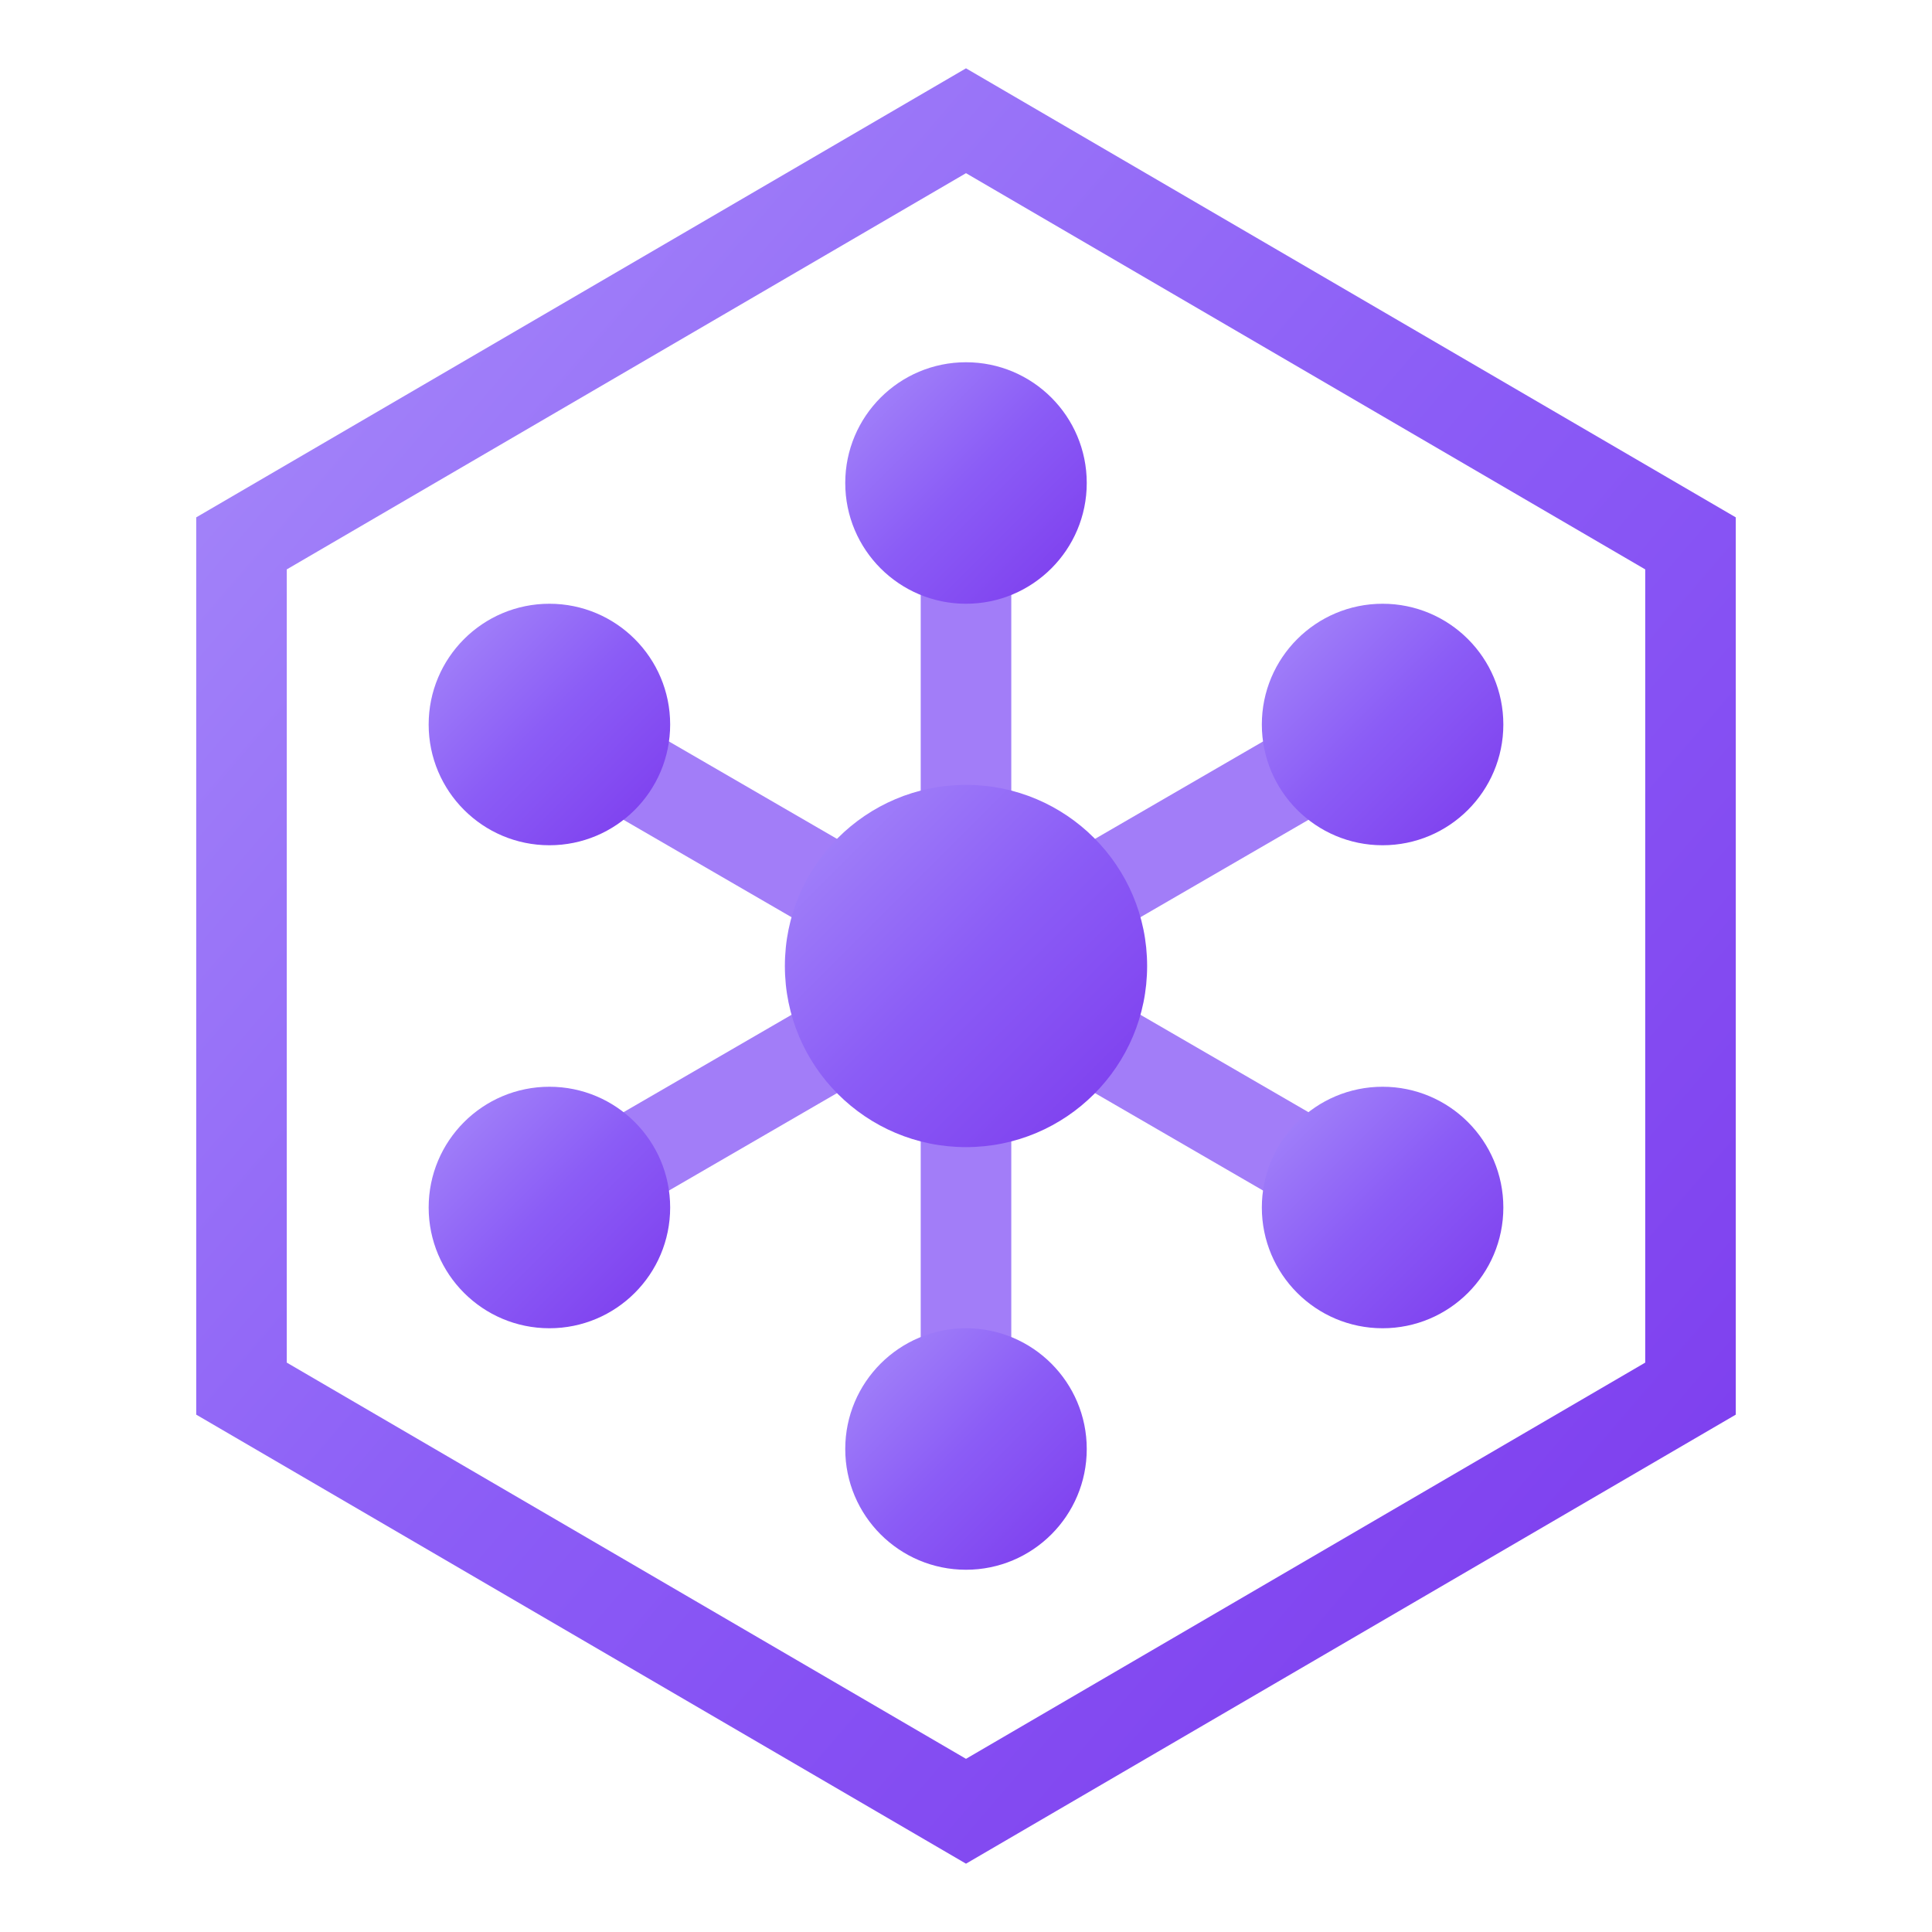
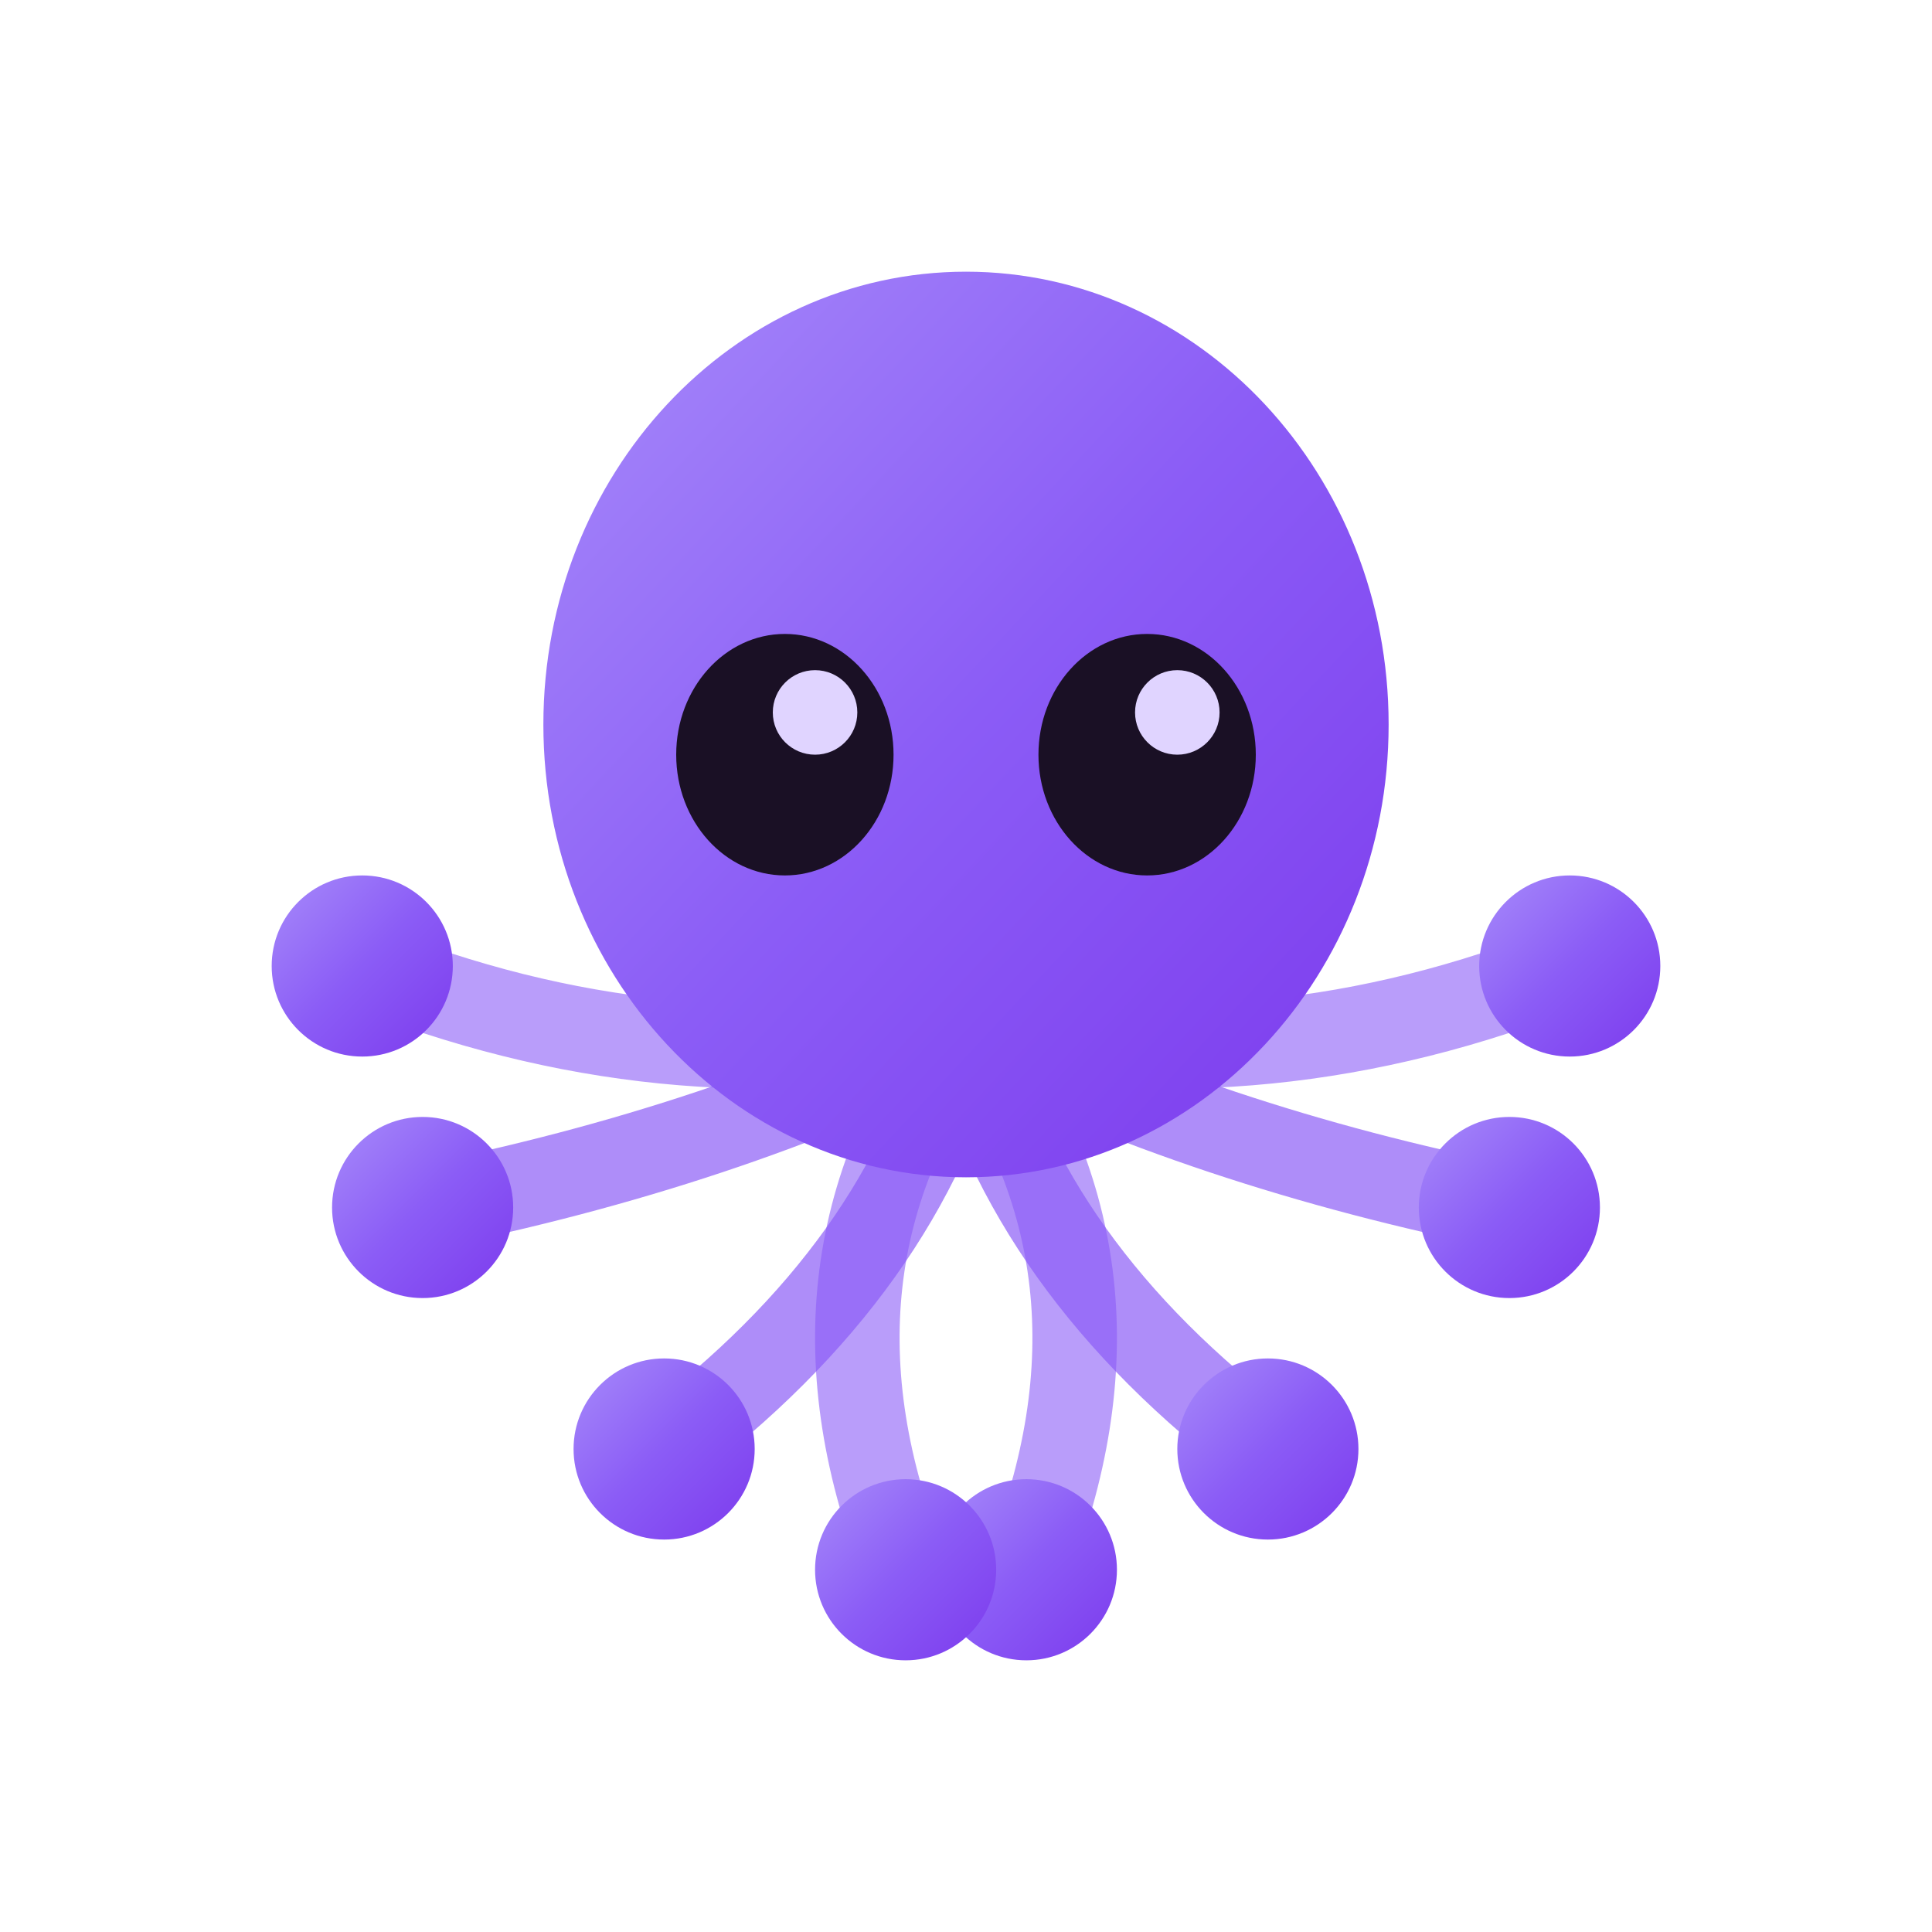
<svg xmlns="http://www.w3.org/2000/svg" width="120" height="120" viewBox="0 0 32 32" fill="none">
  <defs>
-     <linearGradient id="logoGradient" x1="0%" y1="0%" x2="100%" y2="100%">
+     <linearGradient id="pulpoGrad" x1="0%" y1="0%" x2="100%" y2="100%">
      <stop offset="0%" stop-color="#a78bfa" />
      <stop offset="50%" stop-color="#8b5cf6" />
      <stop offset="100%" stop-color="#7c3aed" />
    </linearGradient>
  </defs>
-   <path d="M16 2L28 9V23L16 30L4 23V9L16 2Z" stroke="url(#logoGradient)" stroke-width="1.5" fill="none" />
-   <line x1="16" y1="8" x2="16" y2="16" stroke="#8b5cf6" stroke-width="1.5" opacity="0.8" />
-   <line x1="16" y1="16" x2="22.9" y2="12" stroke="#8b5cf6" stroke-width="1.5" opacity="0.8" />
-   <line x1="16" y1="16" x2="22.9" y2="20" stroke="#8b5cf6" stroke-width="1.5" opacity="0.8" />
-   <line x1="16" y1="16" x2="16" y2="24" stroke="#8b5cf6" stroke-width="1.5" opacity="0.8" />
-   <line x1="16" y1="16" x2="9.1" y2="20" stroke="#8b5cf6" stroke-width="1.5" opacity="0.8" />
-   <line x1="16" y1="16" x2="9.1" y2="12" stroke="#8b5cf6" stroke-width="1.5" opacity="0.8" />
-   <circle cx="16" cy="16" r="3" fill="url(#logoGradient)" />
-   <circle cx="16" cy="8" r="2" fill="url(#logoGradient)" />
-   <circle cx="22.9" cy="12" r="2" fill="url(#logoGradient)" />
-   <circle cx="22.9" cy="20" r="2" fill="url(#logoGradient)" />
-   <circle cx="16" cy="24" r="2" fill="url(#logoGradient)" />
-   <circle cx="9.1" cy="20" r="2" fill="url(#logoGradient)" />
-   <circle cx="9.1" cy="12" r="2" fill="url(#logoGradient)" />
+   <path d="M16 17 Q17 21, 21 24" stroke="#8b5cf6" stroke-width="1.4" stroke-linecap="round" fill="none" opacity="0.7" />
+   <path d="M16 17 Q15 21, 11 24" stroke="#8b5cf6" stroke-width="1.4" stroke-linecap="round" fill="none" opacity="0.7" />
+   <path d="M16 17 Q20 19, 25 20" stroke="#8b5cf6" stroke-width="1.4" stroke-linecap="round" fill="none" opacity="0.7" />
+   <path d="M16 17 Q12 19, 7 20" stroke="#8b5cf6" stroke-width="1.4" stroke-linecap="round" fill="none" opacity="0.7" />
+   <path d="M16 17 Q21 18, 26 16" stroke="#8b5cf6" stroke-width="1.4" stroke-linecap="round" fill="none" opacity="0.6" />
+   <path d="M16 17 Q11 18, 6 16" stroke="#8b5cf6" stroke-width="1.4" stroke-linecap="round" fill="none" opacity="0.6" />
+   <path d="M16 17 Q19 21, 17 26" stroke="#8b5cf6" stroke-width="1.4" stroke-linecap="round" fill="none" opacity="0.6" />
+   <path d="M16 17 Q13 21, 15 26" stroke="#8b5cf6" stroke-width="1.4" stroke-linecap="round" fill="none" opacity="0.6" />
+   <circle cx="21" cy="24" r="1.5" fill="url(#pulpoGrad)" />
+   <circle cx="11" cy="24" r="1.5" fill="url(#pulpoGrad)" />
+   <circle cx="25" cy="20" r="1.5" fill="url(#pulpoGrad)" />
+   <circle cx="7" cy="20" r="1.5" fill="url(#pulpoGrad)" />
+   <circle cx="26" cy="16" r="1.5" fill="url(#pulpoGrad)" />
+   <circle cx="6" cy="16" r="1.5" fill="url(#pulpoGrad)" />
+   <circle cx="17" cy="26" r="1.5" fill="url(#pulpoGrad)" />
+   <circle cx="15" cy="26" r="1.5" fill="url(#pulpoGrad)" />
+   <ellipse cx="16" cy="12" rx="7" ry="7.5" fill="url(#pulpoGrad)" />
+   <ellipse cx="13" cy="12.5" rx="1.8" ry="2" fill="#1a1025" />
+   <ellipse cx="19" cy="12.5" rx="1.8" ry="2" fill="#1a1025" />
+   <circle cx="13.5" cy="11.8" r="0.7" fill="#e0d4ff" />
+   <circle cx="19.5" cy="11.8" r="0.7" fill="#e0d4ff" />
</svg>
